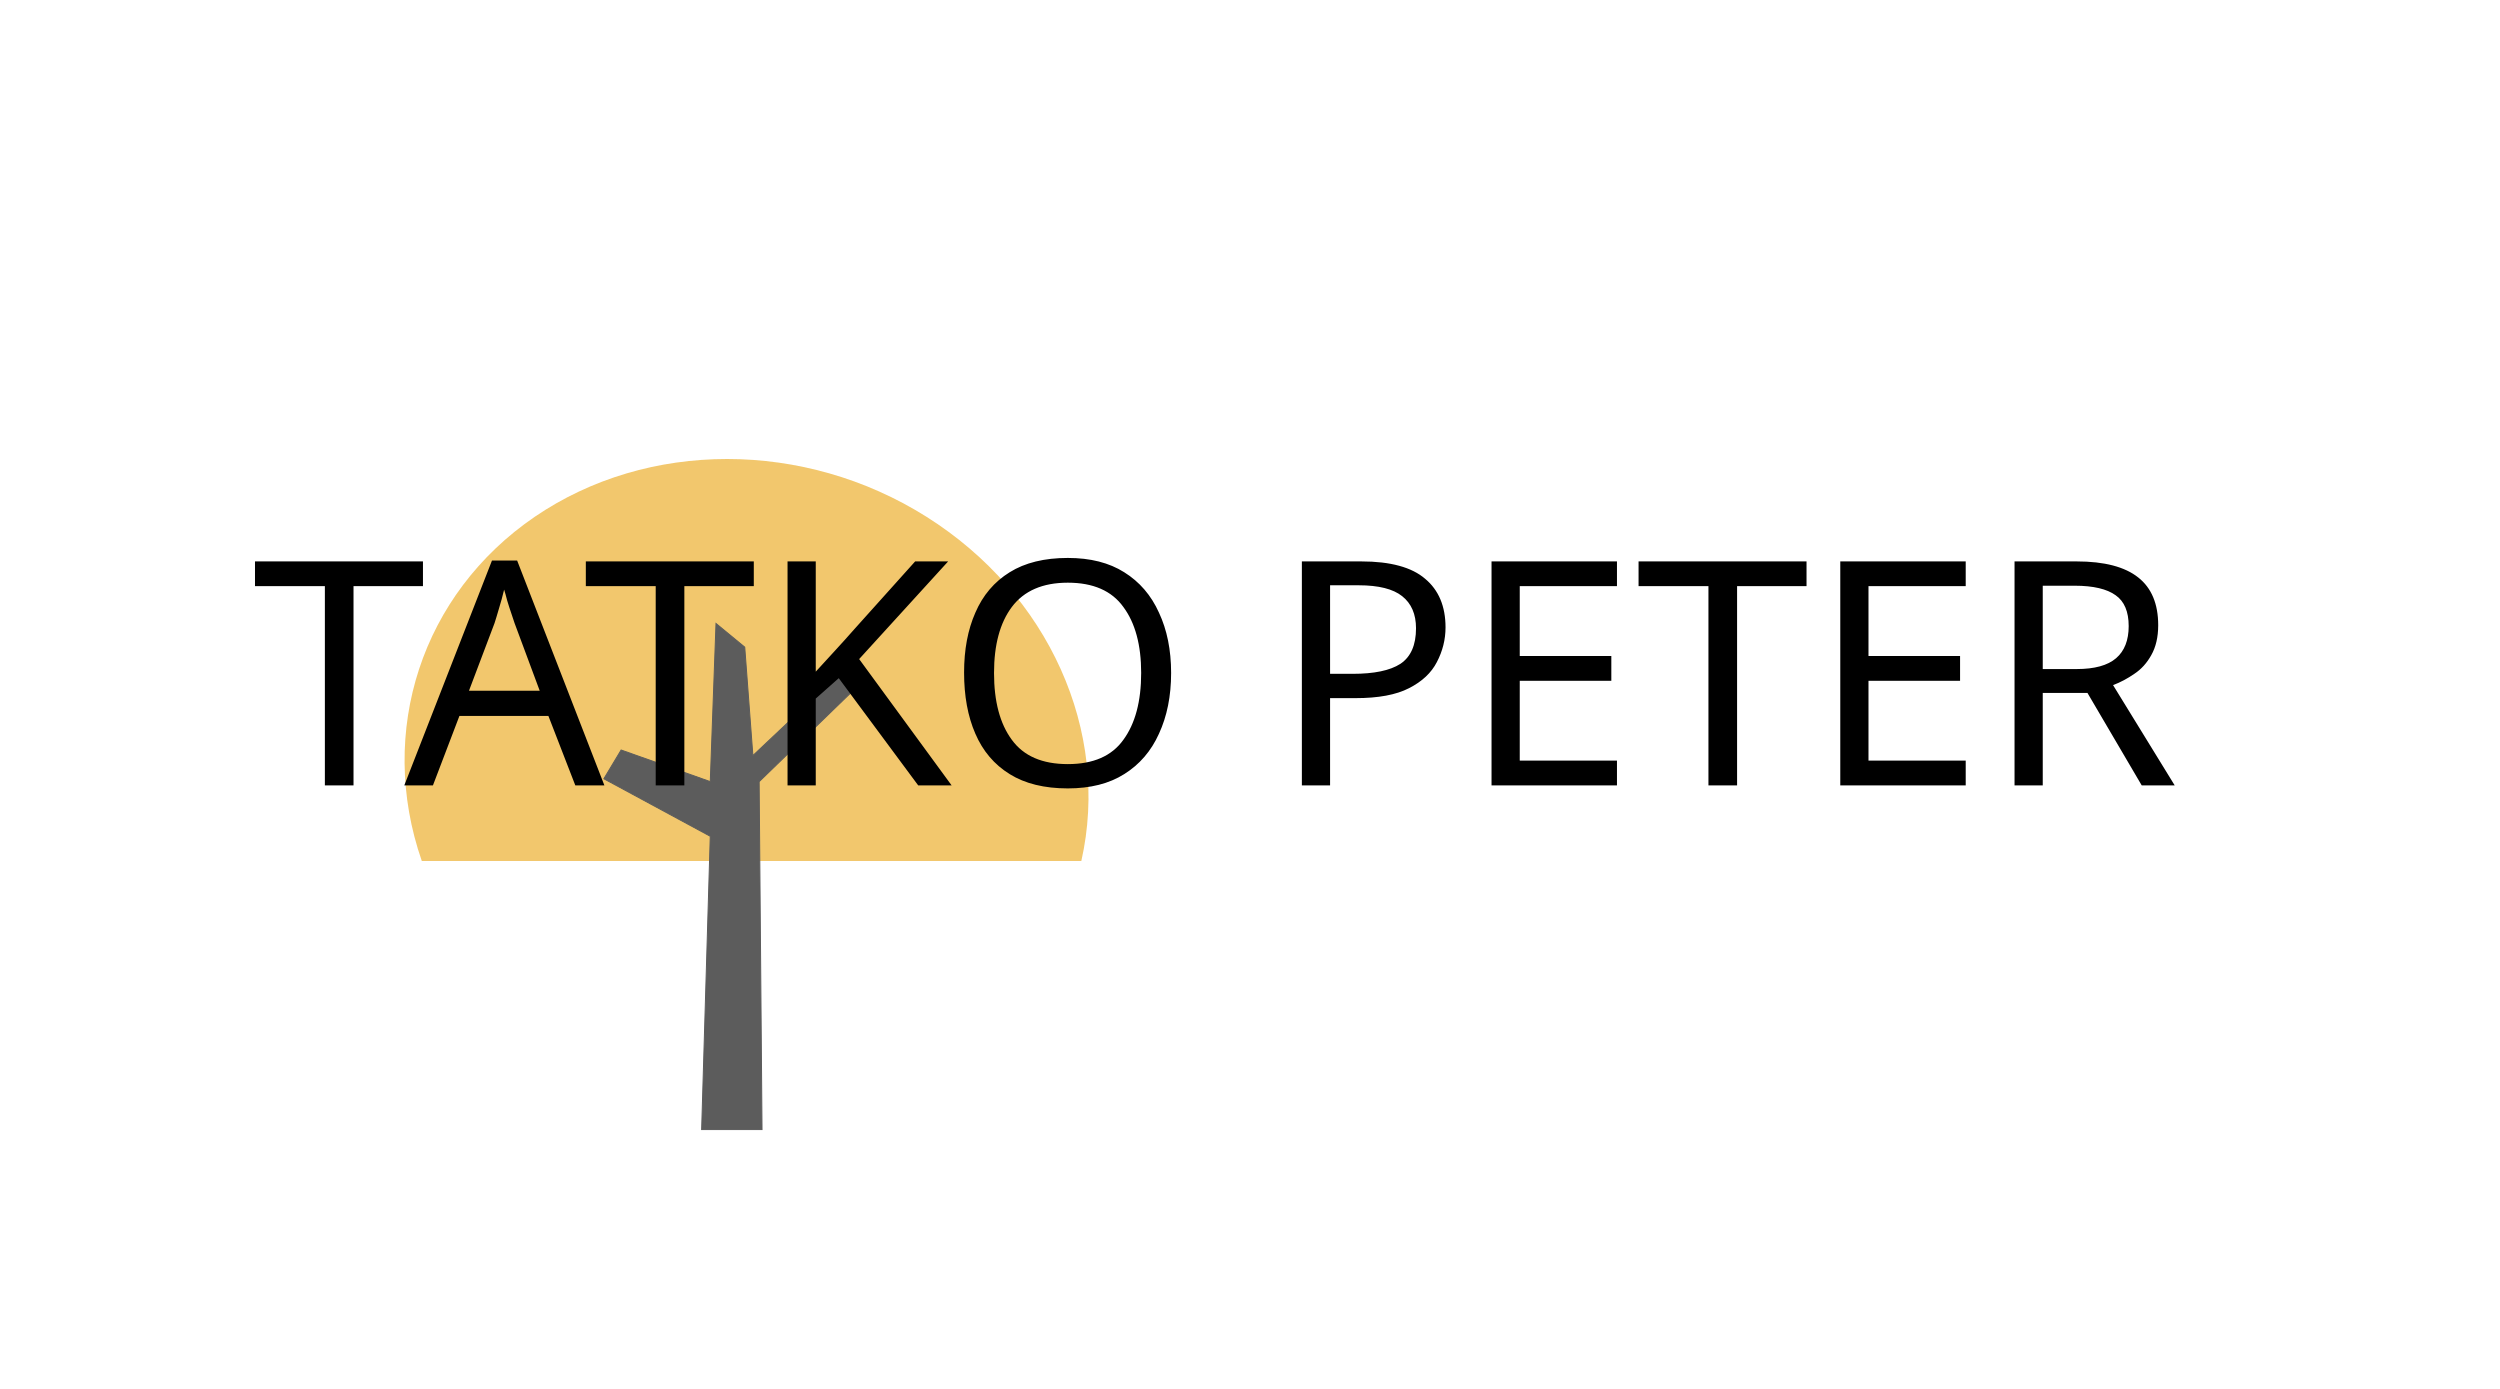
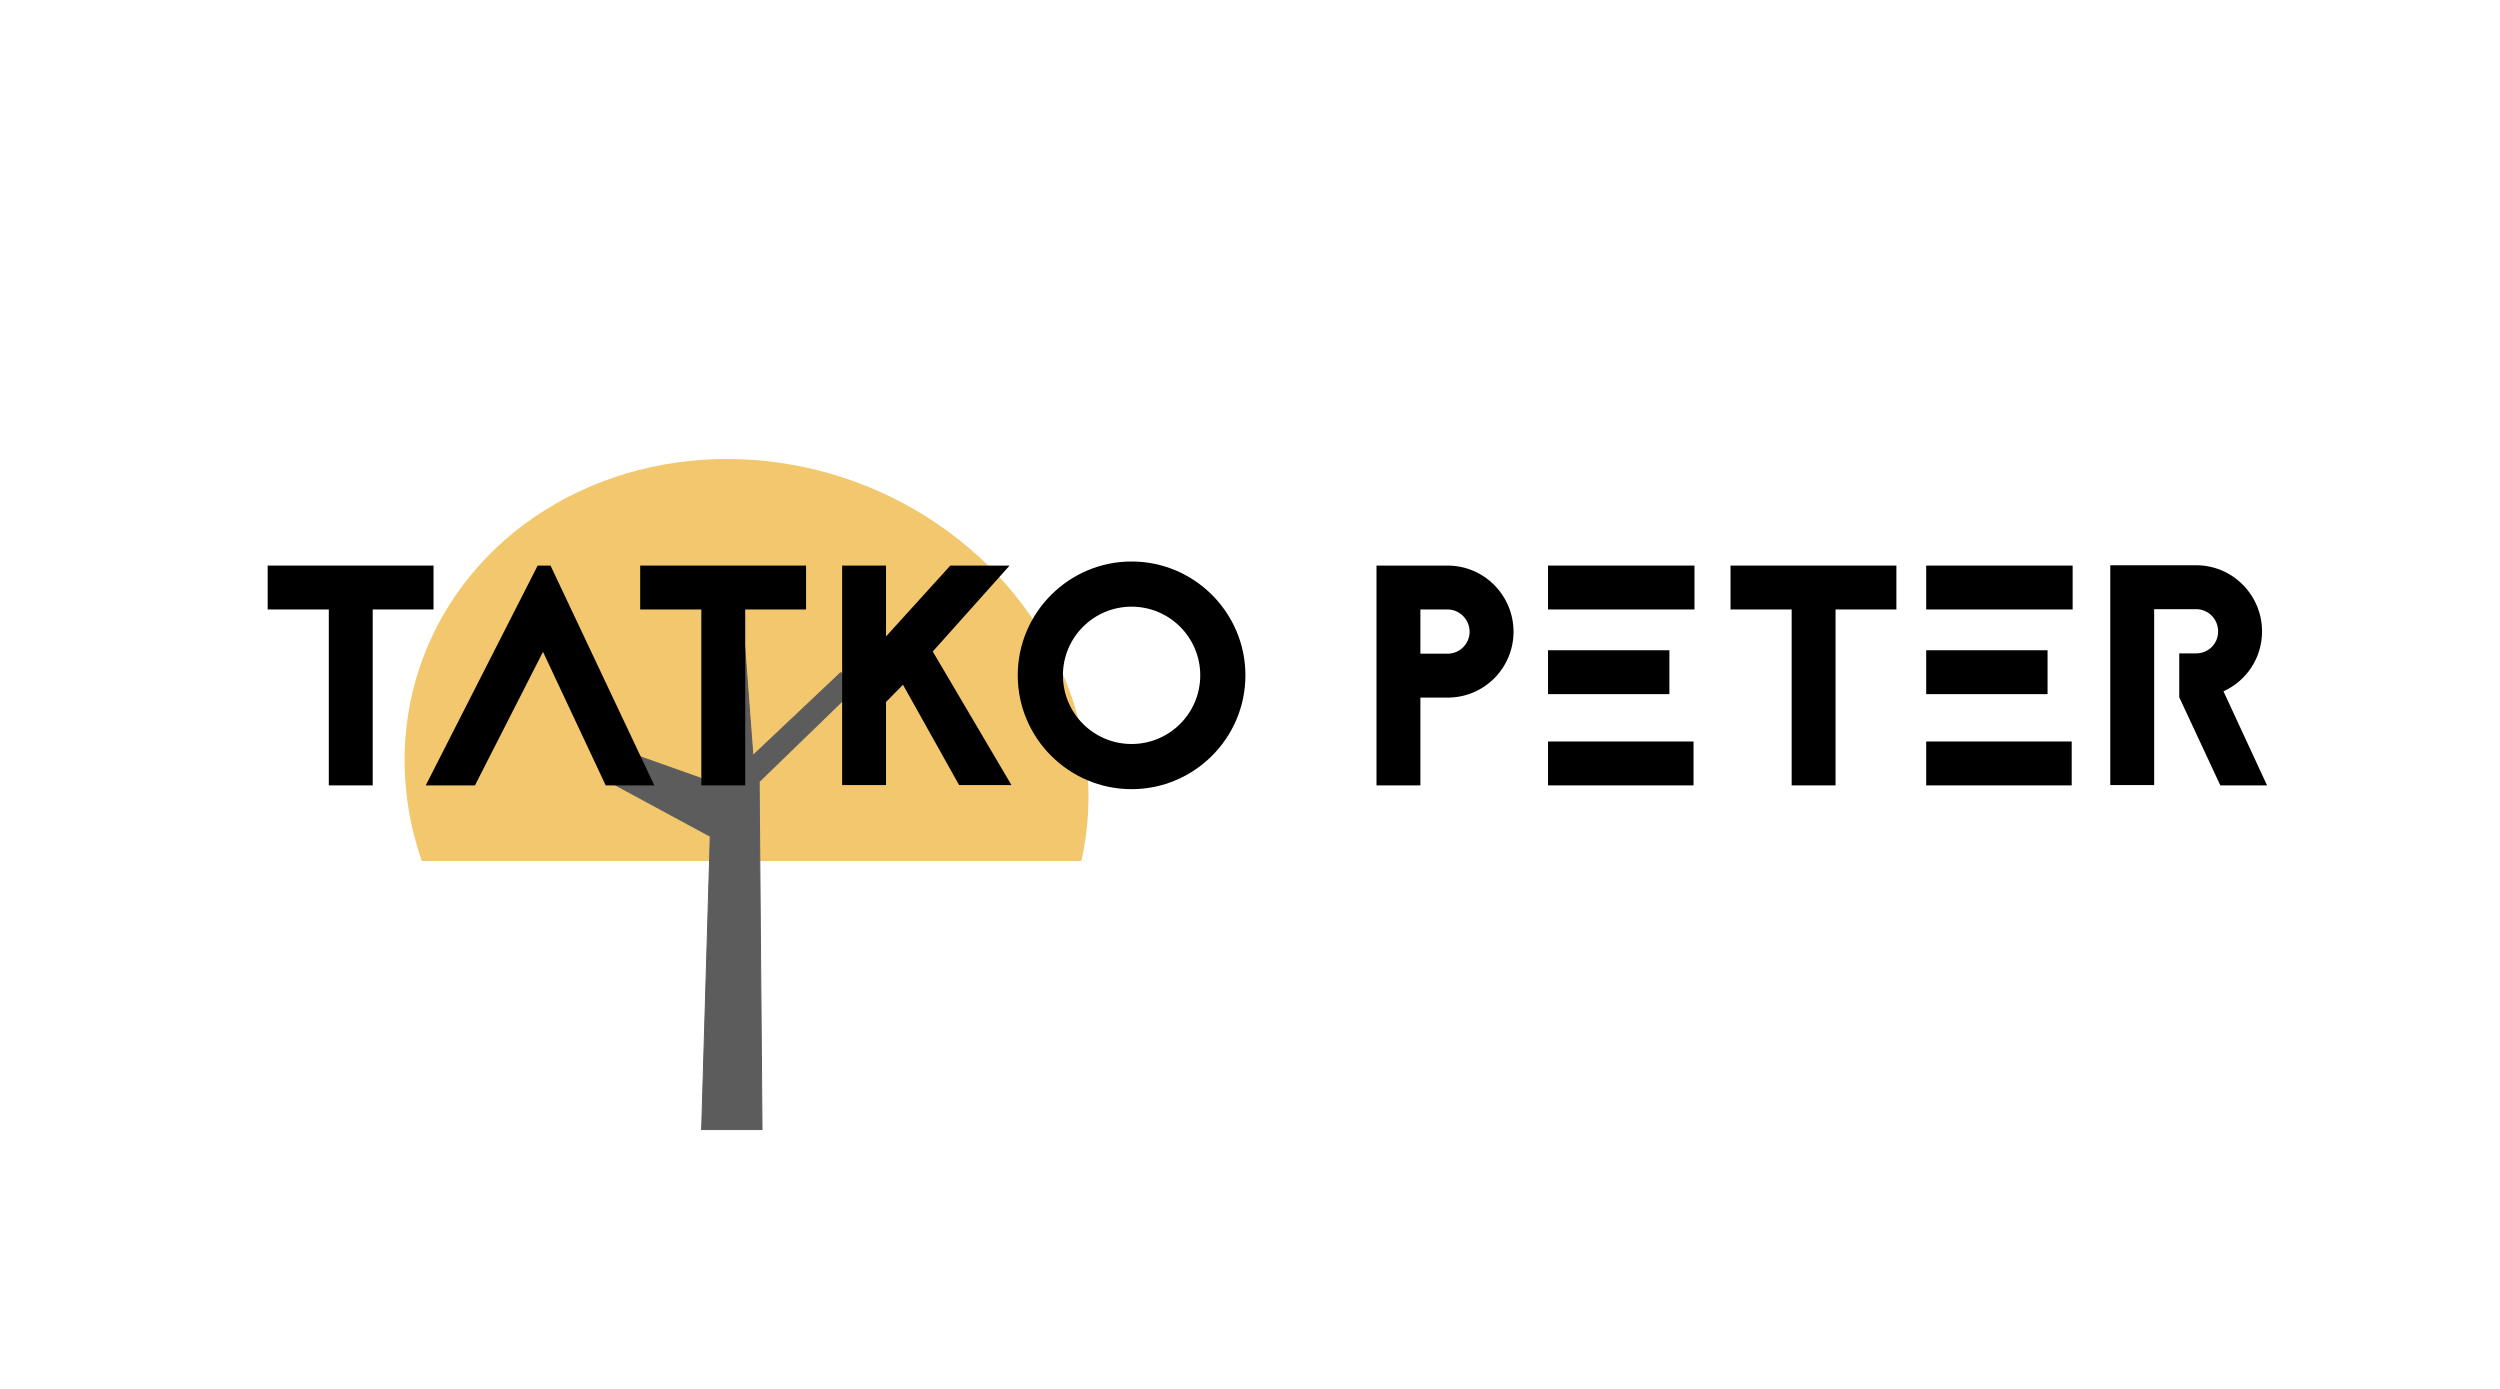
- <svg xmlns="http://www.w3.org/2000/svg" id="svg4866" version="1.1" viewBox="0 0 90 50" height="50mm" width="90mm">
+ <svg xmlns="http://www.w3.org/2000/svg" width="90mm" height="50mm" viewBox="0 0 90 50" version="1.1" id="svg4866">
  <defs id="defs4860" />
-   <g id="g1730-3-4" transform="matrix(0.1369275,0,0,0.1369275,44.71889,7.863408)" style="opacity:0.639">
-     <path transform="matrix(0.9708448,0.2397091,-0.2201293,0.9754707,0,0)" d="M -173.248,215.759 A 90.664,83.138 0 0 1 -164.183,120.75 90.664,83.138 0 0 1 -63.721,96.066 90.664,83.138 0 0 1 -4.066,174.19" id="path1631-6-3" style="opacity:1;fill:#eaa81b;fill-opacity:1;stroke-width:0.336" />
-     <path id="path1661-1-14" d="m -138.339,106.5 7.552,6.219 2.142,28.513 23.125,-21.835 3.467,4.49 -24.946,24.19 0.756,91.47 h -15.875 l 2.268,-77.107 -27.97,-15.119 4.536,-7.56 23.435,8.315 z" style="fill:#000000;fill-opacity:1;stroke:#000000;stroke-width:0.265px;stroke-linecap:butt;stroke-linejoin:miter;stroke-opacity:1" />
+   <g style="opacity:0.639" transform="matrix(0.1369275,0,0,0.1369275,44.71889,7.863408)" id="g1730-3-4">
+     <path style="opacity:1;fill:#eaa81b;fill-opacity:1;stroke-width:0.336" id="path1631-6-3" d="M -173.248,215.759 A 90.664,83.138 0 0 1 -164.183,120.75 90.664,83.138 0 0 1 -63.721,96.066 90.664,83.138 0 0 1 -4.066,174.19" transform="matrix(0.9708448,0.2397091,-0.2201293,0.9754707,0,0)" />
+     <path style="fill:#000000;fill-opacity:1;stroke:#000000;stroke-width:0.265px;stroke-linecap:butt;stroke-linejoin:miter;stroke-opacity:1" d="m -138.339,106.5 7.552,6.219 2.142,28.513 23.125,-21.835 3.467,4.49 -24.946,24.19 0.756,91.47 h -15.875 l 2.268,-77.107 -27.97,-15.119 4.536,-7.56 23.435,8.315 z" id="path1661-1-14" />
  </g>
  <g id="layer1">
-     <text id="text8026-6-3-6" y="27.776" x="-33.475" style="font-style:normal;font-variant:normal;font-weight:bold;font-stretch:normal;font-size:6.161px;line-height:1.25;font-family:sans-serif;-inkscape-font-specification:'sans-serif Bold';letter-spacing:0px;word-spacing:0px;fill:#000000;fill-opacity:1;stroke:none;stroke-width:0.154" xml:space="preserve">
-       <tspan style="font-style:normal;font-variant:normal;font-weight:normal;font-stretch:normal;font-size:14.787px;font-family:'Jaapokki subtract';-inkscape-font-specification:'Jaapokki subtract';stroke-width:0.154" y="27.776" x="-33.475" id="tspan8024-6-5-7" />
+     <text xml:space="preserve" style="font-style:normal;font-variant:normal;font-weight:bold;font-stretch:normal;font-size:6.161px;line-height:1.25;font-family:sans-serif;-inkscape-font-specification:'sans-serif Bold';letter-spacing:0px;word-spacing:0px;fill:#000000;fill-opacity:1;stroke:none;stroke-width:0.154" x="-33.475" y="27.776" id="text8026-6-3-6">
+       <tspan id="tspan8024-6-5-7" x="-33.475" y="27.776" style="font-style:normal;font-variant:normal;font-weight:normal;font-stretch:normal;font-size:14.787px;font-family:'Jaapokki subtract';-inkscape-font-specification:'Jaapokki subtract';stroke-width:0.154" />
    </text>
-     <text id="text8026-6-3-6-3" y="28.274" x="9.072" style="font-style:normal;font-variant:normal;font-weight:bold;font-stretch:normal;font-size:11.289px;line-height:1.25;font-family:sans-serif;-inkscape-font-specification:'sans-serif Bold';letter-spacing:0px;word-spacing:0px;fill:#000000;fill-opacity:1;stroke:none;stroke-width:0.265" xml:space="preserve">
-       <tspan style="font-style:normal;font-variant:normal;font-weight:normal;font-stretch:normal;font-size:11.289px;font-family:'Jaapokki subtract';-inkscape-font-specification:'Jaapokki subtract';stroke-width:0.265" y="28.274" x="9.072" id="tspan8024-6-5-7-6">TATKO PETER</tspan>
-     </text>
+     <g style="font-style:normal;font-variant:normal;font-weight:bold;font-stretch:normal;font-size:11.289px;line-height:1.25;font-family:sans-serif;-inkscape-font-specification:'sans-serif Bold';letter-spacing:0px;word-spacing:0px;fill:#000000;fill-opacity:1;stroke:none;stroke-width:0.265" id="text8026-6-3-6-3" aria-label="TATKO PETER">
+       <path id="path26140" style="font-style:normal;font-variant:normal;font-weight:normal;font-stretch:normal;font-size:11.289px;font-family:'Jaapokki subtract';-inkscape-font-specification:'Jaapokki subtract';stroke-width:0.265" d="m 9.636,20.361 v 1.58 h 2.201 v 6.333 h 1.58 v -6.333 h 2.19 V 20.361 Z" />
+       <path id="path26142" style="font-style:normal;font-variant:normal;font-weight:normal;font-stretch:normal;font-size:11.289px;font-family:'Jaapokki subtract';-inkscape-font-specification:'Jaapokki subtract';stroke-width:0.265" d="m 19.356,20.361 -4.03,7.914 h 1.772 l 2.45,-4.809 2.258,4.809 h 1.75 L 19.819,20.361 Z" />
+       <path id="path26144" style="font-style:normal;font-variant:normal;font-weight:normal;font-stretch:normal;font-size:11.289px;font-family:'Jaapokki subtract';-inkscape-font-specification:'Jaapokki subtract';stroke-width:0.265" d="m 23.047,20.361 v 1.58 h 2.201 v 6.333 h 1.58 v -6.333 h 2.19 V 20.361 Z" />
+       <path id="path26146" style="font-style:normal;font-variant:normal;font-weight:normal;font-stretch:normal;font-size:11.289px;font-family:'Jaapokki subtract';-inkscape-font-specification:'Jaapokki subtract';stroke-width:0.265" d="m 34.528,28.263 h 1.885 l -2.834,-4.809 2.766,-3.093 h -2.134 l -2.314,2.551 V 20.361 h -1.58 v 7.902 h 1.58 v -2.992 l 0.61,-0.621 z" />
+       <path id="path26148" style="font-style:normal;font-variant:normal;font-weight:normal;font-stretch:normal;font-size:11.289px;font-family:'Jaapokki subtract';-inkscape-font-specification:'Jaapokki subtract';stroke-width:0.265" d="m 40.737,20.214 c -2.258,0 -4.098,1.84 -4.098,4.098 0,2.258 1.84,4.098 4.098,4.098 2.258,0 4.098,-1.84 4.098,-4.098 0,-2.258 -1.84,-4.098 -4.098,-4.098 z m 0,1.626 c 1.366,0 2.472,1.106 2.472,2.472 0,1.366 -1.106,2.472 -2.472,2.472 -1.366,0 -2.472,-1.106 -2.472,-2.472 0,-1.366 1.106,-2.472 2.472,-2.472 z" />
+       <path id="path26150" style="font-style:normal;font-variant:normal;font-weight:normal;font-stretch:normal;font-size:11.289px;font-family:'Jaapokki subtract';-inkscape-font-specification:'Jaapokki subtract';stroke-width:0.265" d="m 49.554,20.361 v 7.914 h 1.58 v -3.161 h 0.982 c 1.31,0 2.371,-1.061 2.371,-2.371 0,-1.31 -1.061,-2.382 -2.371,-2.382 z m 1.58,3.172 v -1.592 h 0.982 c 0.429,0 0.79,0.361 0.79,0.802 0,0.44 -0.361,0.79 -0.79,0.79 z" />
+       <path id="path26152" style="font-style:normal;font-variant:normal;font-weight:normal;font-stretch:normal;font-size:11.289px;font-family:'Jaapokki subtract';-inkscape-font-specification:'Jaapokki subtract';stroke-width:0.265" d="m 61.001,20.361 h -5.272 v 1.58 h 5.272 z m -5.272,4.628 h 4.369 v -1.58 h -4.369 z m 0,3.285 h 5.238 v -1.58 h -5.238 z" />
+       <path id="path26154" style="font-style:normal;font-variant:normal;font-weight:normal;font-stretch:normal;font-size:11.289px;font-family:'Jaapokki subtract';-inkscape-font-specification:'Jaapokki subtract';stroke-width:0.265" d="m 62.299,20.361 v 1.58 h 2.201 v 6.333 h 1.58 v -6.333 h 2.19 V 20.361 Z" />
+       <path id="path26156" style="font-style:normal;font-variant:normal;font-weight:normal;font-stretch:normal;font-size:11.289px;font-family:'Jaapokki subtract';-inkscape-font-specification:'Jaapokki subtract';stroke-width:0.265" d="M 74.615,20.361 H 69.343 v 1.58 h 5.272 z m -5.272,4.628 h 4.369 V 23.409 H 69.343 Z m 0,3.285 h 5.238 V 26.694 H 69.343 Z" />
+       <path id="path26158" style="font-style:normal;font-variant:normal;font-weight:normal;font-stretch:normal;font-size:11.289px;font-family:'Jaapokki subtract';-inkscape-font-specification:'Jaapokki subtract';stroke-width:0.265" d="m 79.063,21.93 c 0.44,0 0.79,0.361 0.79,0.802 0,0.44 -0.35,0.79 -0.79,0.79 h -0.61 v 1.58 l 1.479,3.172 h 1.682 l -1.569,-3.387 c 0.824,-0.373 1.389,-1.197 1.389,-2.156 0,-1.31 -1.061,-2.382 -2.371,-2.382 h -3.093 v 7.914 h 1.58 v -6.333 z" />
+     </g>
  </g>
</svg>
